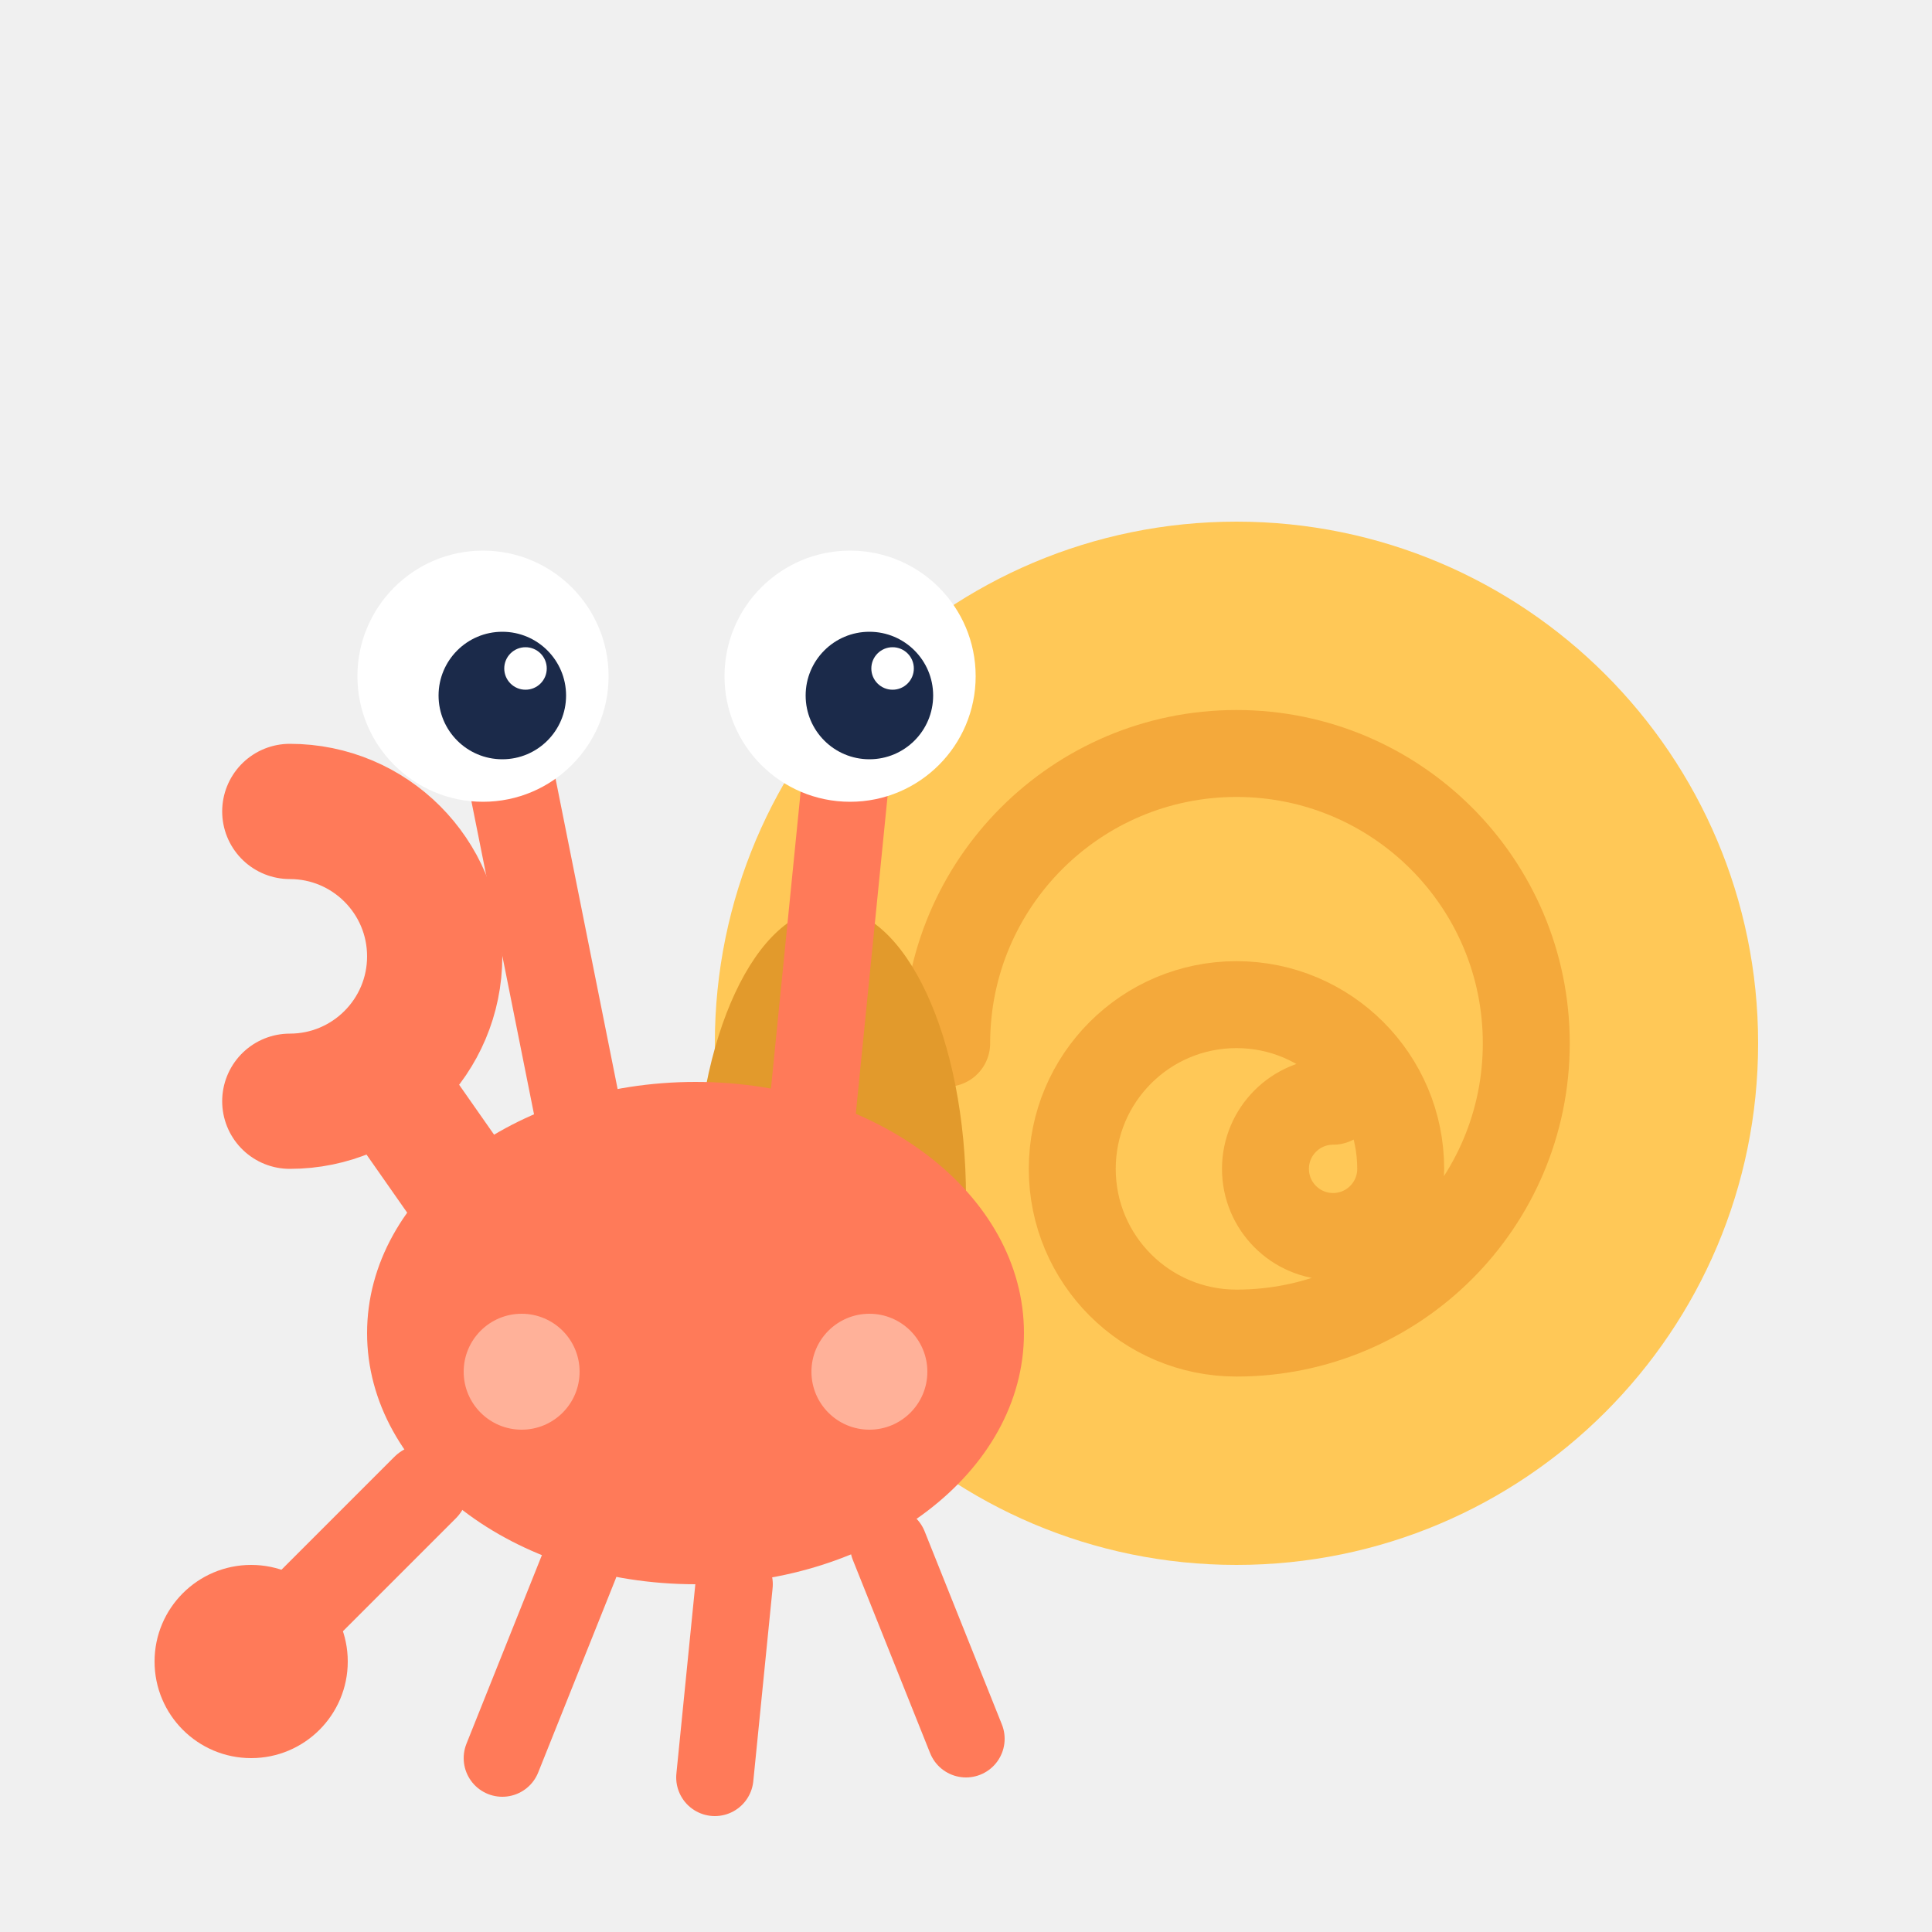
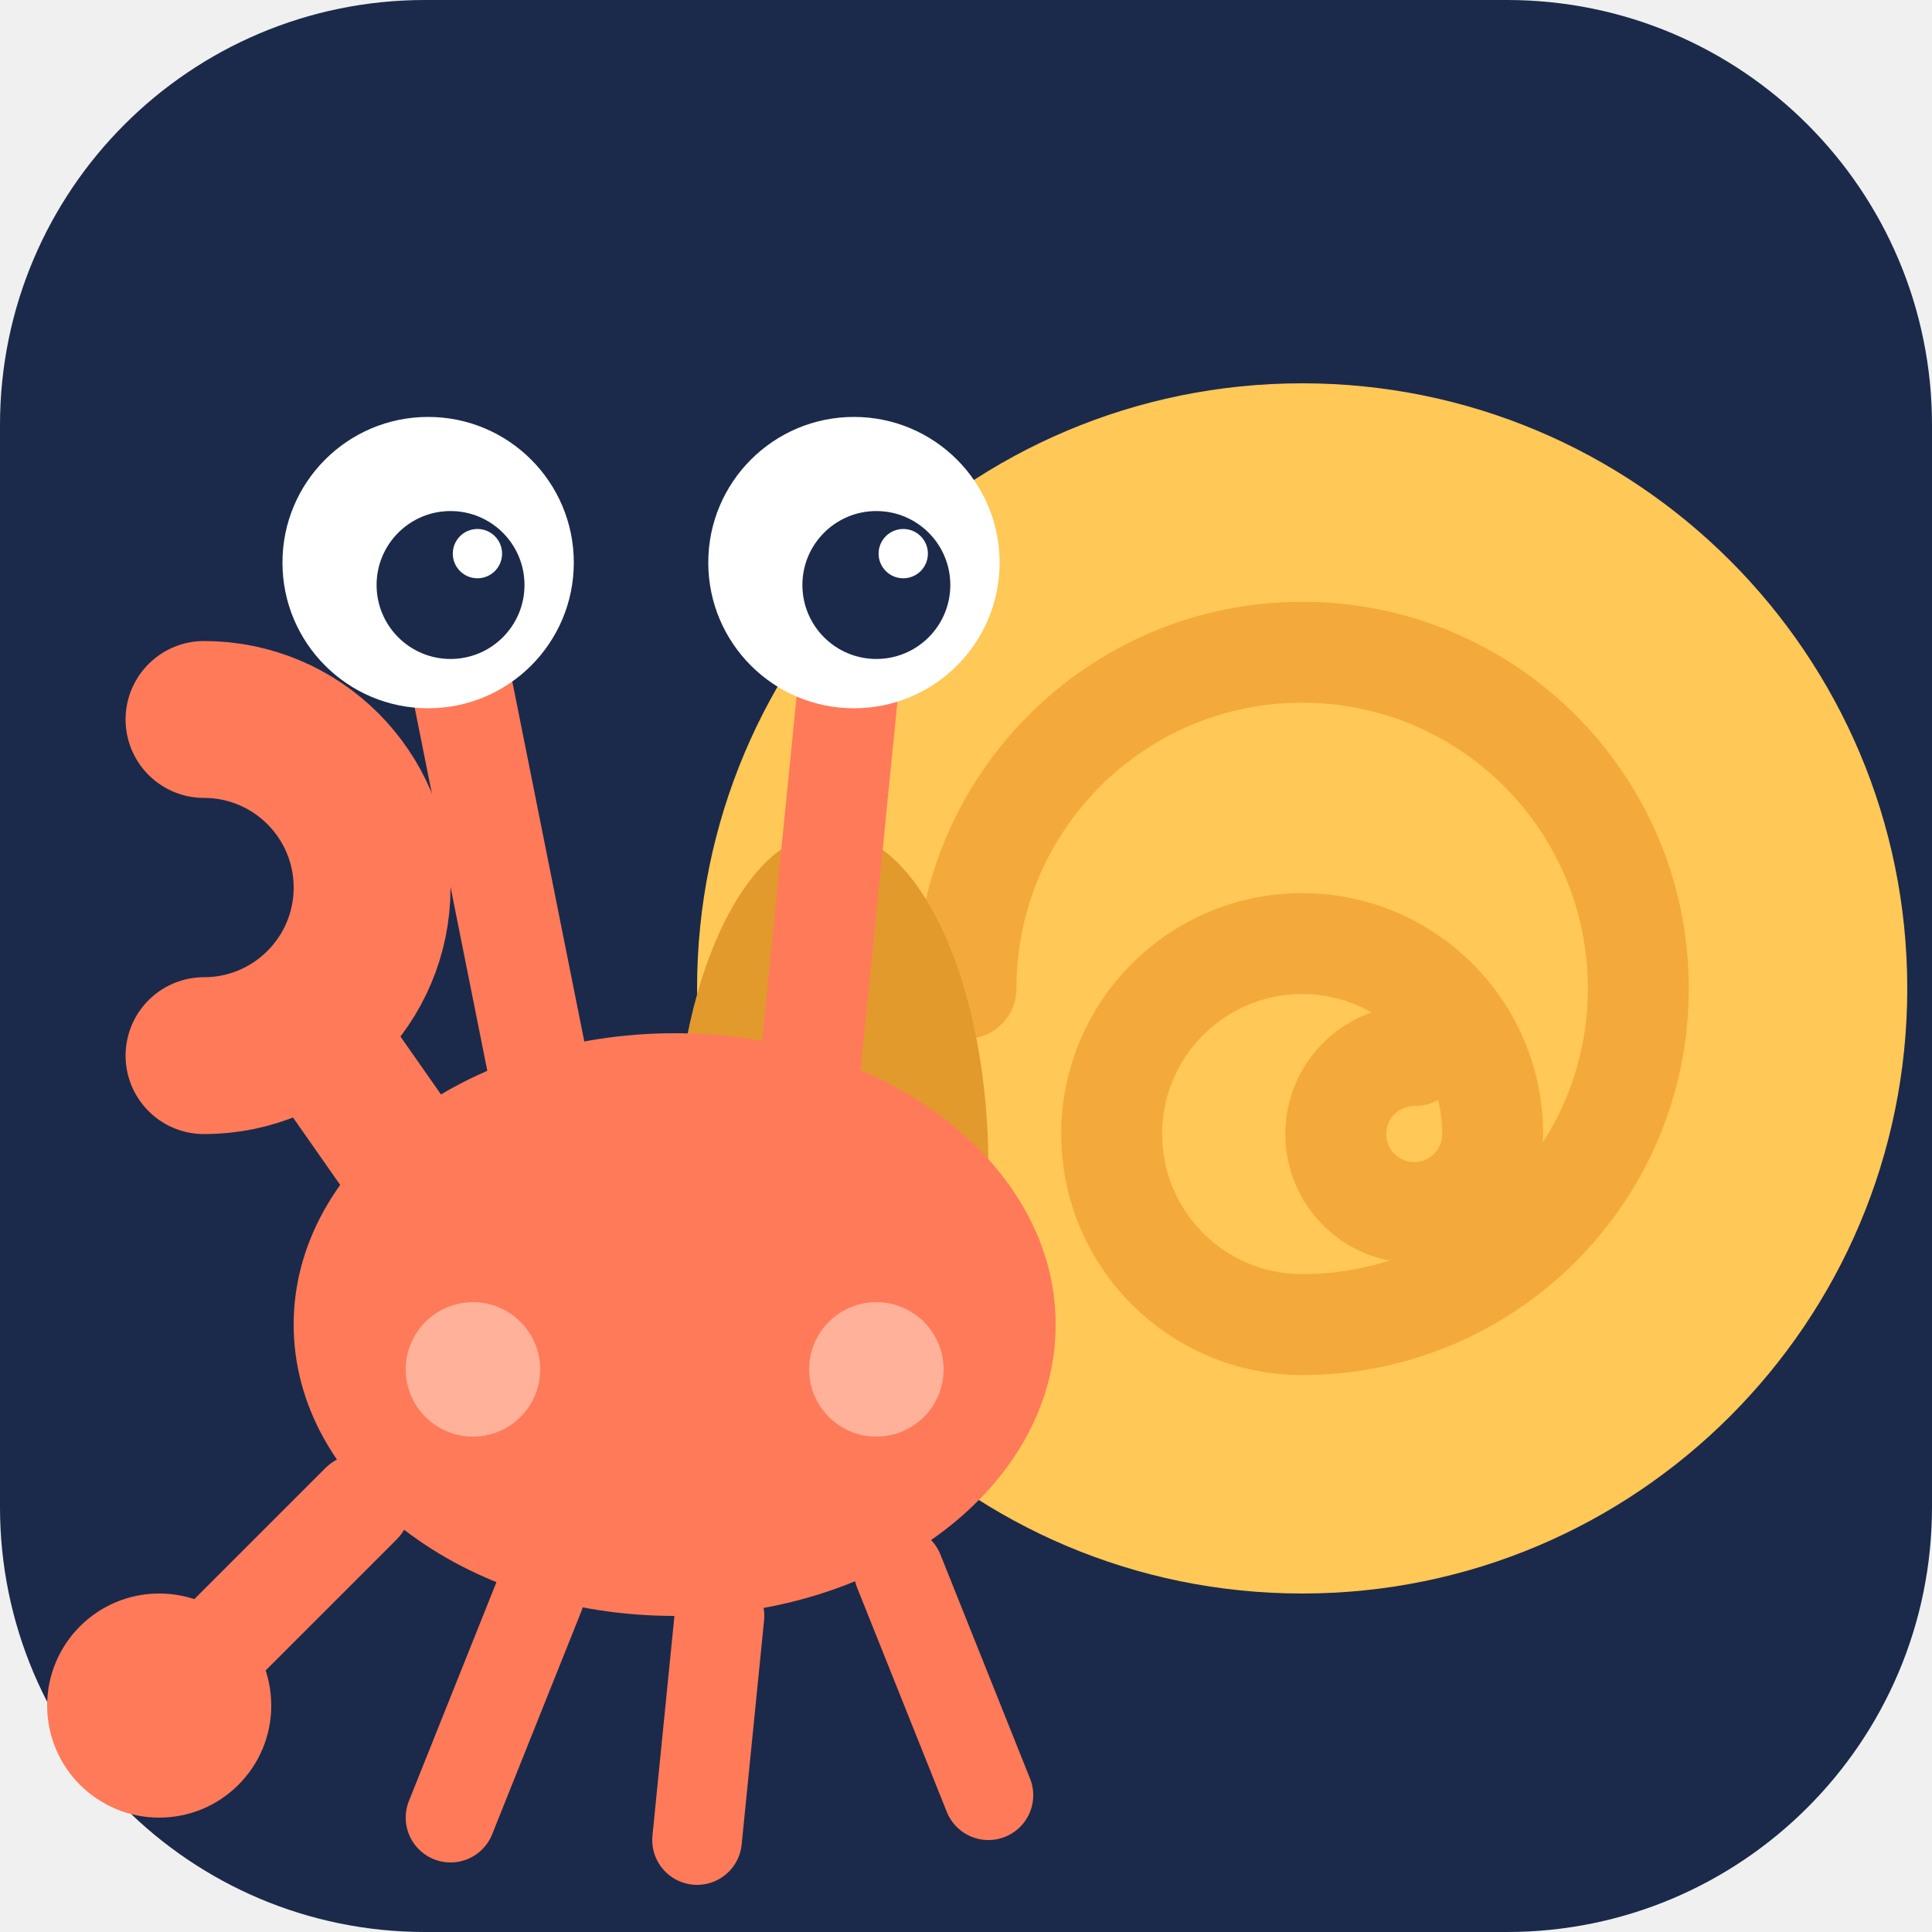
- <svg xmlns="http://www.w3.org/2000/svg" viewBox="0 0 100 100" role="img" aria-label="Hermit, the coddy mascot: a hermit crab in its shell">
-   <circle cx="64" cy="54" r="27" fill="#FFC857" />
-   <path d="M64 54 m-15 0 a15 15 0 1 1 15 15 a8.5 8.5 0 1 1 8.5 -8.5 a3.5 3.5 0 1 1 -3.5 -3.5" fill="none" stroke="#F4A93B" stroke-width="4.5" stroke-linecap="round" />
-   <ellipse cx="43" cy="62" rx="7" ry="15" fill="#E29A2C" />
-   <path d="M27 66 L20 56" fill="none" stroke="#FF7A59" stroke-width="6" stroke-linecap="round" />
-   <path d="M15 42 A7.5 7.5 0 1 1 15 57" fill="none" stroke="#FF7A59" stroke-width="7" stroke-linecap="round" />
-   <path d="M30 58 L26 38 M42 58 L44 38" fill="none" stroke="#FF7A59" stroke-width="4.5" stroke-linecap="round" />
-   <ellipse cx="36" cy="69" rx="17" ry="13" fill="#FF7A59" />
-   <path d="M22 77 L15 84" fill="none" stroke="#FF7A59" stroke-width="4.5" stroke-linecap="round" />
-   <circle cx="13" cy="86" r="5" fill="#FF7A59" />
-   <path d="M30 81 L26 91 M38 82 L37 92 M46 80 L50 90" fill="none" stroke="#FF7A59" stroke-width="4" stroke-linecap="round" />
-   <circle cx="27" cy="71" r="3" fill="#FFB199" />
-   <circle cx="45" cy="71" r="3" fill="#FFB199" />
-   <circle cx="25" cy="35" r="6.5" fill="#FFFFFF" />
-   <circle cx="26" cy="36" r="3.3" fill="#1B2A4A" />
-   <circle cx="27.2" cy="34.6" r="1.1" fill="#FFFFFF" />
-   <circle cx="44" cy="35" r="6.5" fill="#FFFFFF" />
-   <circle cx="45" cy="36" r="3.3" fill="#1B2A4A" />
-   <circle cx="46.2" cy="34.6" r="1.1" fill="#FFFFFF" />
+ <svg xmlns="http://www.w3.org/2000/svg" viewBox="0 0 100 100" role="img" aria-label="hermy icon">
+   <rect width="100" height="100" rx="22" fill="#1B2A4A" />
+   <g transform="translate(50 50) scale(1.16) translate(-49 -53)">
+     <circle cx="64" cy="54" r="27" fill="#FFC857" />
+     <path d="M64 54 m-15 0 a15 15 0 1 1 15 15 a8.5 8.5 0 1 1 8.5 -8.5 a3.5 3.5 0 1 1 -3.5 -3.5" fill="none" stroke="#F4A93B" stroke-width="4.5" stroke-linecap="round" />
+     <ellipse cx="43" cy="62" rx="7" ry="15" fill="#E29A2C" />
+     <path d="M27 66 L20 56" fill="none" stroke="#FF7A59" stroke-width="6" stroke-linecap="round" />
+     <path d="M15 42 A7.5 7.5 0 1 1 15 57" fill="none" stroke="#FF7A59" stroke-width="7" stroke-linecap="round" />
+     <path d="M30 58 L26 38 M42 58 L44 38" fill="none" stroke="#FF7A59" stroke-width="4.5" stroke-linecap="round" />
+     <ellipse cx="36" cy="69" rx="17" ry="13" fill="#FF7A59" />
+     <path d="M22 77 L15 84" fill="none" stroke="#FF7A59" stroke-width="4.5" stroke-linecap="round" />
+     <circle cx="13" cy="86" r="5" fill="#FF7A59" />
+     <path d="M30 81 L26 91 M38 82 L37 92 M46 80 L50 90" fill="none" stroke="#FF7A59" stroke-width="4" stroke-linecap="round" />
+     <circle cx="27" cy="71" r="3" fill="#FFB199" />
+     <circle cx="45" cy="71" r="3" fill="#FFB199" />
+     <circle cx="25" cy="35" r="6.5" fill="#FFFFFF" />
+     <circle cx="26" cy="36" r="3.3" fill="#1B2A4A" />
+     <circle cx="27.2" cy="34.6" r="1.1" fill="#FFFFFF" />
+     <circle cx="44" cy="35" r="6.5" fill="#FFFFFF" />
+     <circle cx="45" cy="36" r="3.3" fill="#1B2A4A" />
+     <circle cx="46.2" cy="34.6" r="1.1" fill="#FFFFFF" />
+   </g>
</svg>
